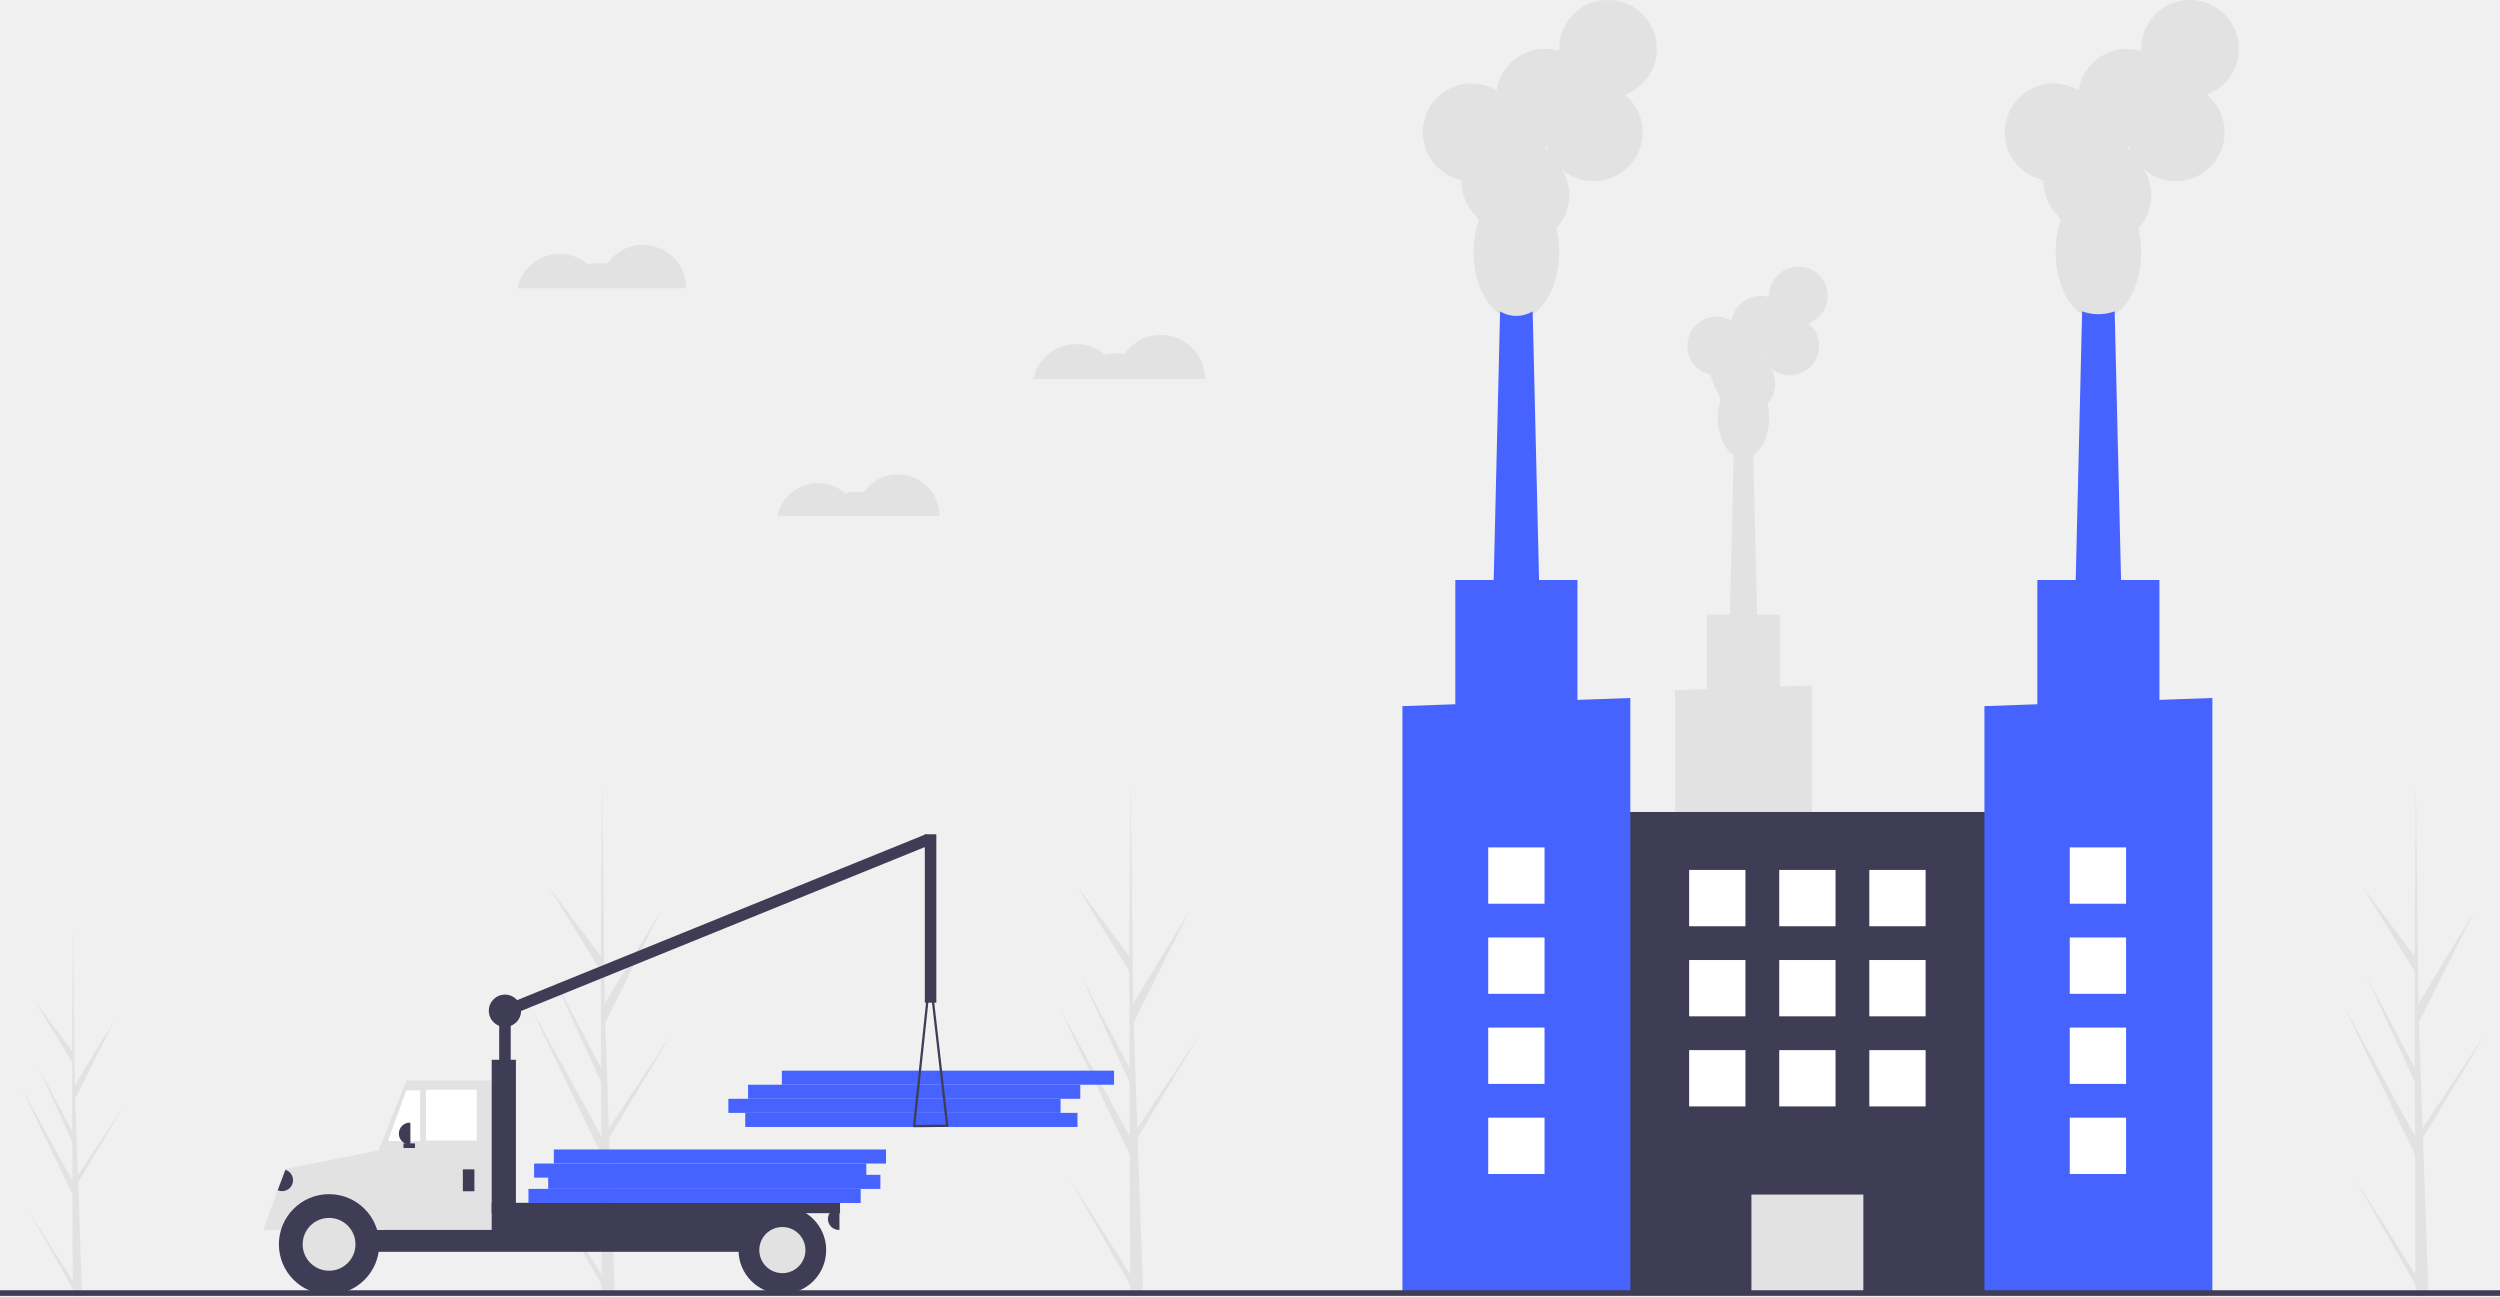
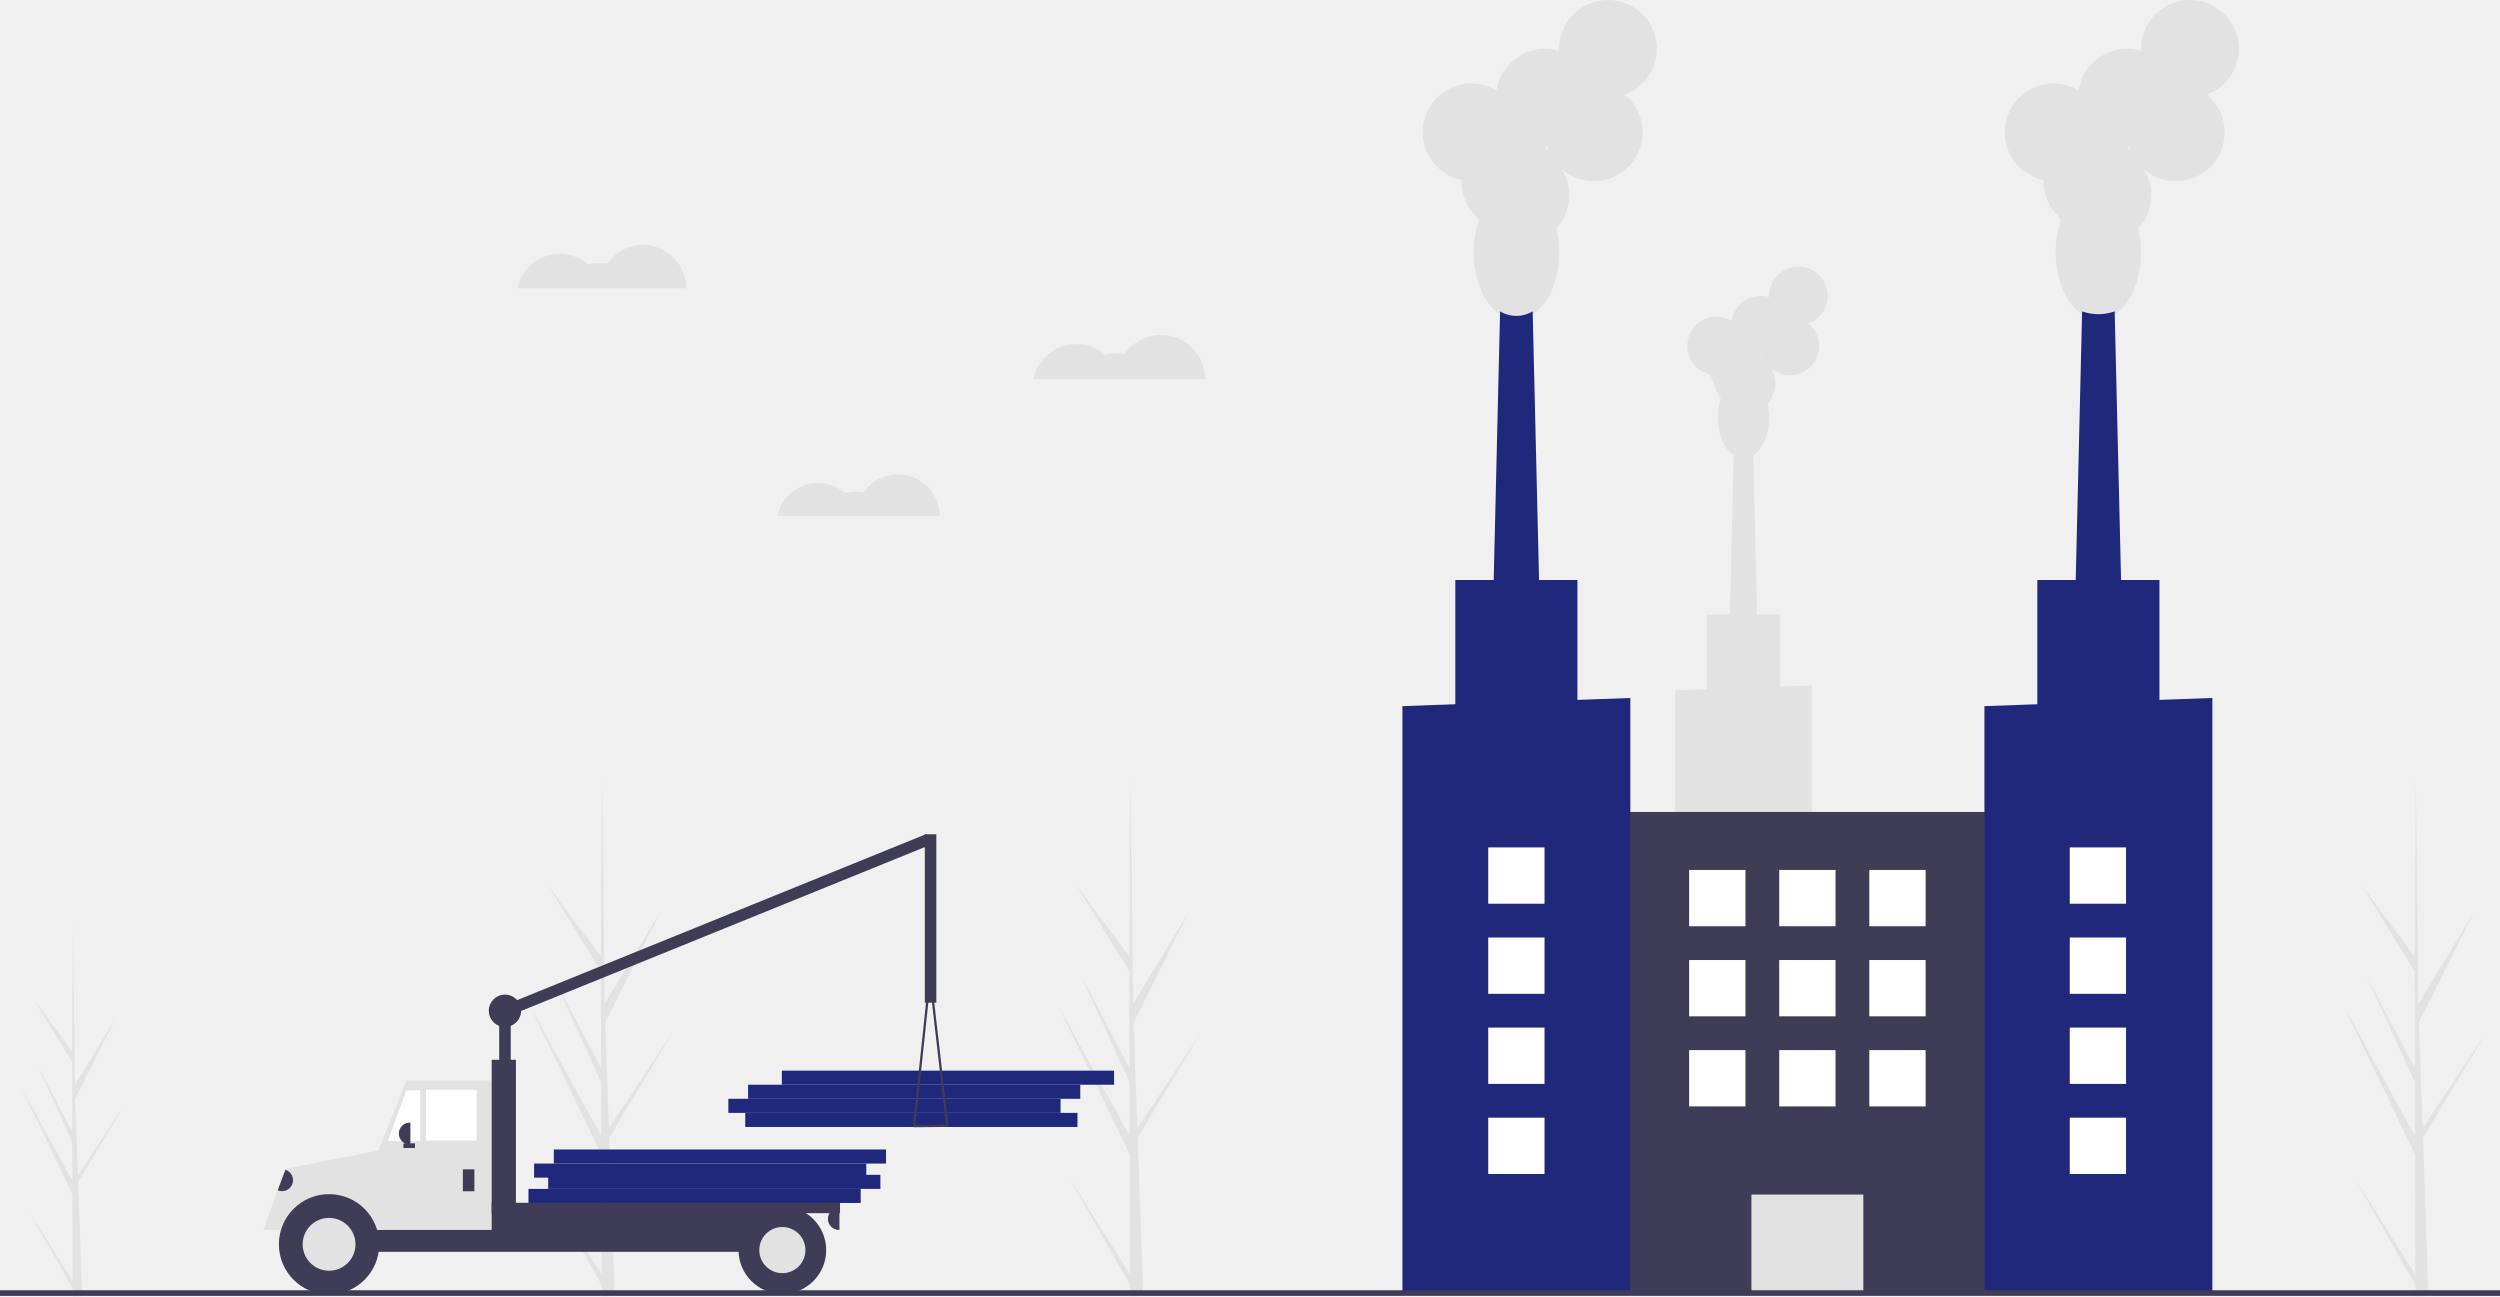
- <svg xmlns="http://www.w3.org/2000/svg" id="b6c881ec-80a2-4aeb-a87c-bea63cd39014" data-name="Layer 1" width="888" height="460.526" viewBox="0 0 888 460.526">
+ <svg xmlns="http://www.w3.org/2000/svg" data-name="Layer 1" width="888" height="460.526" viewBox="0 0 888 460.526">
  <path d="M369.701,672.443l-21.874-34.714,21.885,38.496.012,3.955q2.341-.027,4.634-.179l-1.784-50.812.023-.393-.04-.075-.17-4.801,22.872-38.046-22.895,34.451-.069,1.017-1.348-38.391,19.662-39.364-19.816,32.618-.922-79.573-.004-.265-.003.261-.449,62.738-18.788-25.102,18.805,30.506.087,34.362-17.433-33.187,17.443,38.239.048,19.107L344.254,577.082l25.343,52.874Z" transform="translate(-156 -219.7372)" fill="#e2e2e2" />
  <path d="M557.413,672.443,535.538,637.729,557.423,676.225l.012,3.955q2.341-.027,4.634-.179L560.285,629.189l.023-.393-.04-.075-.17-4.801L582.97,585.873l-22.895,34.451-.069,1.017-1.348-38.391,19.662-39.364-19.816,32.618-.922-79.573-.004-.265-.003.261-.449,62.738-18.788-25.102,18.805,30.506.087,34.362-17.433-33.187,17.443,38.239.048,19.107-25.323-46.208,25.343,52.874Z" transform="translate(-156 -219.7372)" fill="#e2e2e2" />
  <path d="M181.811,674.676l-15.795-25.067,15.803,27.797.008,2.856q1.69-.02,3.346-.13l-1.288-36.691.017-.284-.029-.054-.123-3.467L200.266,612.164l-16.533,24.877-.049.734-.973-27.722,14.198-28.424-14.309,23.553-.666-57.459-.003-.191-.002.188-.324,45.303-13.567-18.126,13.579,22.028.063,24.813-12.588-23.964,12.595,27.612.035,13.797L163.436,605.816l18.3,38.18Z" transform="translate(-156 -219.7372)" fill="#e2e2e2" />
  <path d="M1013.945,672.443l-21.874-34.714,21.885,38.496.012,3.955q2.341-.027,4.634-.179l-1.784-50.812.023-.393-.04-.075-.17-4.801,22.872-38.046-22.895,34.451-.069,1.017-1.348-38.391,19.662-39.364-19.816,32.618-.922-79.573-.004-.265-.003.261-.449,62.738-18.788-25.102,18.805,30.506.087,34.362-17.433-33.187,17.443,38.239.048,19.107-25.323-46.208,25.343,52.874Z" transform="translate(-156 -219.7372)" fill="#e2e2e2" />
-   <rect x="420.714" y="615.033" width="118" height="5" transform="translate(803.4279 1015.328) rotate(-180)" fill="#4662ff" />
-   <rect x="414.714" y="610.033" width="118" height="5" transform="translate(791.4279 1005.328) rotate(-180)" fill="#4662ff" />
-   <rect x="421.714" y="605.033" width="118" height="5" transform="translate(805.4279 995.3279) rotate(-180)" fill="#4662ff" />
-   <rect x="433.714" y="600.033" width="118" height="5" transform="translate(829.4279 985.3279) rotate(-180)" fill="#4662ff" />
+   <rect x="420.714" y="615.033" width="118" height="5" transform="translate(803.4279 1015.328) rotate(-180)" fill="#1f287a" />
+   <rect x="414.714" y="610.033" width="118" height="5" transform="translate(791.4279 1005.328) rotate(-180)" fill="#1f287a" />
+   <rect x="421.714" y="605.033" width="118" height="5" transform="translate(805.4279 995.3279) rotate(-180)" fill="#1f287a" />
+   <rect x="433.714" y="600.033" width="118" height="5" transform="translate(829.4279 985.3279) rotate(-180)" fill="#1f287a" />
  <rect x="333.313" y="577.937" width="4.097" height="29.088" transform="translate(514.7229 965.2259) rotate(-180)" fill="#3f3d56" />
  <rect x="407.831" y="466.888" width="4.097" height="163.621" transform="translate(-100.3859 915.1075) rotate(-112.0915)" fill="#3f3d56" />
  <rect x="257.519" y="636.524" width="35.644" height="13.93" transform="translate(394.6817 1067.241) rotate(-180)" fill="#3f3d56" />
  <rect x="260.797" y="648.815" width="175.76" height="15.568" transform="translate(541.3533 1093.461) rotate(-180)" fill="#3f3d56" />
  <polygon points="133.68 436.862 175.879 436.862 175.879 383.806 144.332 383.806 133.68 410.565 133.68 436.862" fill="#e2e2e2" />
  <rect x="307.297" y="606.821" width="18.027" height="18.027" transform="translate(476.6211 1011.931) rotate(-180)" fill="#fff" />
  <polygon points="137.777 405.315 149.249 405.315 149.249 387.289 144.332 387.289 137.777 405.315" fill="#fff" />
  <rect x="320.408" y="635.09" width="4.097" height="7.784" transform="translate(488.912 1058.227) rotate(-180)" fill="#3f3d56" />
  <path d="M297.669,618.497h.205a3.892,3.892,0,0,1,3.892,3.892v0a3.892,3.892,0,0,1-3.892,3.892h-.205a0,0,0,0,1,0,0v-7.784A0,0,0,0,1,297.669,618.497Z" transform="translate(443.4357 1025.042) rotate(180)" fill="#3f3d56" />
  <path d="M450.077,648.815h.205a3.892,3.892,0,0,1,3.892,3.892v0a3.892,3.892,0,0,1-3.892,3.892h-.205a0,0,0,0,1,0,0v-7.784A0,0,0,0,1,450.077,648.815Z" transform="matrix(-1, 0, 0, -1, 748.2503, 1085.677)" fill="#3f3d56" />
  <path d="M273.292,648.756a20.27,20.27,0,0,0-15.756,7.843h-8.007l7.784-21.684,36.258-7.151-1.024,28.835H289.048A20.27,20.27,0,0,0,273.292,648.756Z" transform="translate(-156 -219.7372)" fill="#e2e2e2" />
  <circle cx="116.883" cy="441.983" r="17.822" fill="#3f3d56" />
  <circle cx="116.883" cy="441.983" r="9.38" fill="#e2e2e2" />
  <circle cx="277.894" cy="444.032" r="15.568" fill="#3f3d56" />
  <circle cx="277.894" cy="444.032" r="8.194" fill="#e2e2e2" />
  <rect x="330.65" y="596.169" width="8.604" height="62.069" transform="translate(513.9036 1034.67) rotate(-180)" fill="#3f3d56" />
  <rect x="330.65" y="646.971" width="123.729" height="3.687" transform="translate(629.0284 1077.893) rotate(-180)" fill="#3f3d56" />
  <rect x="299.308" y="625.872" width="4.097" height="1.639" transform="translate(446.7132 1033.645) rotate(-180)" fill="#3f3d56" />
  <path d="M480.394,620.002a.41.41,0,0,1-.104-.318l5.65-53.432a.41.41,0,0,1,.406-.367h.002a.41.41,0,0,1,.407.363L492.866,619.569a.41.41,0,0,1-.403.456l-11.761.111h-.004A.409.409,0,0,1,480.394,620.002Zm5.97-49.966-5.211,49.277L492,619.21Z" transform="translate(-156 -219.7372)" fill="#3f3d56" />
  <path d="M255.88,635.705h.205a3.892,3.892,0,0,1,3.892,3.892v0a3.892,3.892,0,0,1-3.892,3.892h-.205a0,0,0,0,1,0,0v-7.784A0,0,0,0,1,255.88,635.705Z" transform="translate(86.94131 -269.6233) rotate(20.71738)" fill="#3f3d56" />
  <rect x="484.491" y="516.073" width="4.097" height="59.816" transform="translate(817.0794 872.2247) rotate(-180)" fill="#3f3d56" />
  <circle cx="179.361" cy="359.02" r="5.736" fill="#3f3d56" />
-   <rect x="343.714" y="642.033" width="118" height="5" transform="translate(649.4279 1069.328) rotate(-180)" fill="#4662ff" />
-   <rect x="350.714" y="637.033" width="118" height="5" transform="translate(663.4279 1059.328) rotate(-180)" fill="#4662ff" />
-   <rect x="345.714" y="633.033" width="118" height="5" transform="translate(653.4279 1051.328) rotate(-180)" fill="#4662ff" />
-   <rect x="352.714" y="628.033" width="118" height="5" transform="translate(667.4279 1041.328) rotate(-180)" fill="#4662ff" />
+   <rect x="343.714" y="642.033" width="118" height="5" transform="translate(649.4279 1069.328) rotate(-180)" fill="#1f287a" />
+   <rect x="350.714" y="637.033" width="118" height="5" transform="translate(663.4279 1059.328) rotate(-180)" fill="#1f287a" />
+   <rect x="345.714" y="633.033" width="118" height="5" transform="translate(653.4279 1051.328) rotate(-180)" fill="#1f287a" />
+   <rect x="352.714" y="628.033" width="118" height="5" transform="translate(667.4279 1041.328) rotate(-180)" fill="#1f287a" />
  <path d="M538.337,341.979a15.596,15.596,0,0,1,10.237,3.814,15.606,15.606,0,0,1,6.887-.303,15.66,15.66,0,0,1,28.555,8.887H523.019A15.665,15.665,0,0,1,538.337,341.979Z" transform="translate(-156 -219.7372)" fill="#e2e2e2" />
  <path d="M446.572,391.327a14.744,14.744,0,0,1,9.678,3.606,14.755,14.755,0,0,1,6.511-.286,14.805,14.805,0,0,1,26.996,8.402H432.09A14.81,14.81,0,0,1,446.572,391.327Z" transform="translate(-156 -219.7372)" fill="#e2e2e2" />
  <path d="M354.824,309.935a15.341,15.341,0,0,1,10.069,3.752,15.351,15.351,0,0,1,6.775-.298,15.404,15.404,0,0,1,28.088,8.742h-60A15.409,15.409,0,0,1,354.824,309.935Z" transform="translate(-156 -219.7372)" fill="#e2e2e2" />
  <path d="M750.999,464.923V589.828H799.573V463.188l-11.276.403V438.033h-8.179l-1.348-56.604c3.3-2.151,5.623-7.258,5.623-13.222a21.669,21.669,0,0,0-.594-5.084,10.4,10.4,0,0,0,1.12-12.668,10.407,10.407,0,1,0,13.487-15.851,10.41,10.41,0,1,0-14.014-9.767c0,.152.005.304.011.454a10.415,10.415,0,0,0-13.338,8.383,10.409,10.409,0,1,0-7.485,19.127c-.002.076-.006.151-.006.227a50.599,50.599,0,0,0,3.676,8.435,21.026,21.026,0,0,0-1.074,6.745c0,5.964,2.322,11.072,5.623,13.222l-1.348,56.604h-8.178V464.52Zm30.332-119.268.027.001c.15,0,.299-.005.448-.011q.141.461.322.904A10.453,10.453,0,0,0,781.331,345.654Z" transform="translate(-156 -219.7372)" fill="#e2e2e2" />
  <rect x="724.254" y="508.148" width="147.458" height="170.589" transform="translate(1439.966 967.1482) rotate(-180)" fill="#3f3d56" />
  <rect x="778.105" y="644.041" width="39.756" height="34.696" transform="translate(1439.966 1103.041) rotate(-180)" fill="#e2e2e2" />
  <path d="M675.111,283.692c-.003.126-.01.251-.01.377a17.293,17.293,0,0,0,5.26,12.437,17.329,17.329,0,0,0,.867,1.62,35.029,35.029,0,0,0-1.79,11.241c0,13.174,6.796,23.854,15.18,23.854s15.18-10.68,15.18-23.854a36.105,36.105,0,0,0-.989-8.473,17.334,17.334,0,0,0,1.867-21.113,17.346,17.346,0,1,0,22.479-26.419,17.35,17.35,0,1,0-23.356-16.278c0,.254.008.506.019.757a17.359,17.359,0,0,0-22.23,13.971,17.348,17.348,0,1,0-12.476,31.879Zm29.627-11.911c.25,0,.499-.008.746-.019q.233.769.536,1.506a17.387,17.387,0,0,0-1.327-1.488Z" transform="translate(-156 -219.7372)" fill="#e2e2e2" />
-   <path d="M685.941,451.767h17.35l-.62-26.02v-.01l-2.271-95.41a11.095,11.095,0,0,1-11.57,0l-2.27,95.41v.01Z" transform="translate(-156 -219.7372)" fill="#4662ff" />
-   <polygon points="498.141 250.82 498.141 459 579.092 459 579.092 247.93 560.301 248.6 560.301 206.01 516.931 206.01 516.931 250.15 498.141 250.82" fill="#4662ff" />
+   <path d="M685.941,451.767h17.35l-.62-26.02v-.01l-2.271-95.41a11.095,11.095,0,0,1-11.57,0l-2.27,95.41v.01Z" transform="translate(-156 -219.7372)" fill="#1f287a" />
+   <polygon points="498.141 250.82 498.141 459 579.092 459 579.092 247.93 560.301 248.6 560.301 206.01 516.931 206.01 516.931 250.15 498.141 250.82" fill="#1f287a" />
  <path d="M881.841,283.692c-.003.126-.01.251-.01.377a17.293,17.293,0,0,0,5.26,12.437,17.329,17.329,0,0,0,.867,1.62,35.029,35.029,0,0,0-1.79,11.241c0,13.174,6.796,23.854,15.18,23.854s15.18-10.68,15.18-23.854a36.106,36.106,0,0,0-.989-8.473,17.334,17.334,0,0,0,1.867-21.113,17.346,17.346,0,1,0,22.479-26.419,17.35,17.35,0,1,0-23.356-16.278c0,.254.008.506.019.757a17.359,17.359,0,0,0-22.23,13.971,17.348,17.348,0,1,0-12.476,31.879ZM911.468,271.781c.25,0,.499-.008.746-.019q.233.769.536,1.506a17.385,17.385,0,0,0-1.327-1.488Z" transform="translate(-156 -219.7372)" fill="#e2e2e2" />
-   <path d="M892.674,451.767h17.348L907.131,330.331a17.101,17.101,0,0,1-11.565,0Z" transform="translate(-156 -219.7372)" fill="#4662ff" />
-   <polygon points="704.871 250.82 704.871 459 785.831 459 785.831 247.93 779.181 248.17 767.031 248.6 767.031 206.01 723.661 206.01 723.661 250.15 704.871 250.82" fill="#4662ff" />
+   <path d="M892.674,451.767h17.348L907.131,330.331a17.101,17.101,0,0,1-11.565,0Z" transform="translate(-156 -219.7372)" fill="#1f287a" />
+   <polygon points="704.871 250.82 704.871 459 785.831 459 785.831 247.93 779.181 248.17 767.031 248.6 767.031 206.01 723.661 206.01 723.661 250.15 704.871 250.82" fill="#1f287a" />
  <rect x="819.983" y="528.737" width="20" height="20" transform="translate(1503.966 857.7372) rotate(-180)" fill="#fff" />
  <rect x="787.983" y="528.737" width="20" height="20" transform="translate(1439.966 857.7372) rotate(-180)" fill="#fff" />
  <rect x="755.983" y="528.737" width="20" height="20" transform="translate(1375.966 857.7372) rotate(-180)" fill="#fff" />
  <rect x="819.983" y="560.737" width="20" height="20" transform="translate(1503.966 921.7372) rotate(-180)" fill="#fff" />
  <rect x="787.983" y="560.737" width="20" height="20" transform="translate(1439.966 921.7372) rotate(-180)" fill="#fff" />
  <rect x="755.983" y="560.737" width="20" height="20" transform="translate(1375.966 921.7372) rotate(-180)" fill="#fff" />
  <rect x="819.983" y="592.737" width="20" height="20" transform="translate(1503.966 985.7372) rotate(-180)" fill="#fff" />
  <rect x="787.983" y="592.737" width="20" height="20" transform="translate(1439.966 985.7372) rotate(-180)" fill="#fff" />
  <rect x="755.983" y="592.737" width="20" height="20" transform="translate(1375.966 985.7372) rotate(-180)" fill="#fff" />
  <rect x="684.618" y="520.737" width="20" height="20" transform="translate(1233.235 841.7372) rotate(-180)" fill="#fff" />
  <rect x="684.618" y="552.737" width="20" height="20" transform="translate(1233.235 905.7372) rotate(-180)" fill="#fff" />
  <rect x="684.618" y="584.737" width="20" height="20" transform="translate(1233.235 969.7372) rotate(-180)" fill="#fff" />
  <rect x="684.618" y="616.737" width="20" height="20" transform="translate(1233.235 1033.737) rotate(-180)" fill="#fff" />
  <rect x="891.181" y="520.737" width="20" height="20" transform="translate(1646.363 841.7372) rotate(-180)" fill="#fff" />
  <rect x="891.181" y="552.737" width="20" height="20" transform="translate(1646.363 905.7372) rotate(-180)" fill="#fff" />
  <rect x="891.181" y="584.737" width="20" height="20" transform="translate(1646.363 969.7372) rotate(-180)" fill="#fff" />
  <rect x="891.181" y="616.737" width="20" height="20" transform="translate(1646.363 1033.737) rotate(-180)" fill="#fff" />
  <rect y="458.295" width="888" height="2" fill="#3f3d56" />
</svg>
